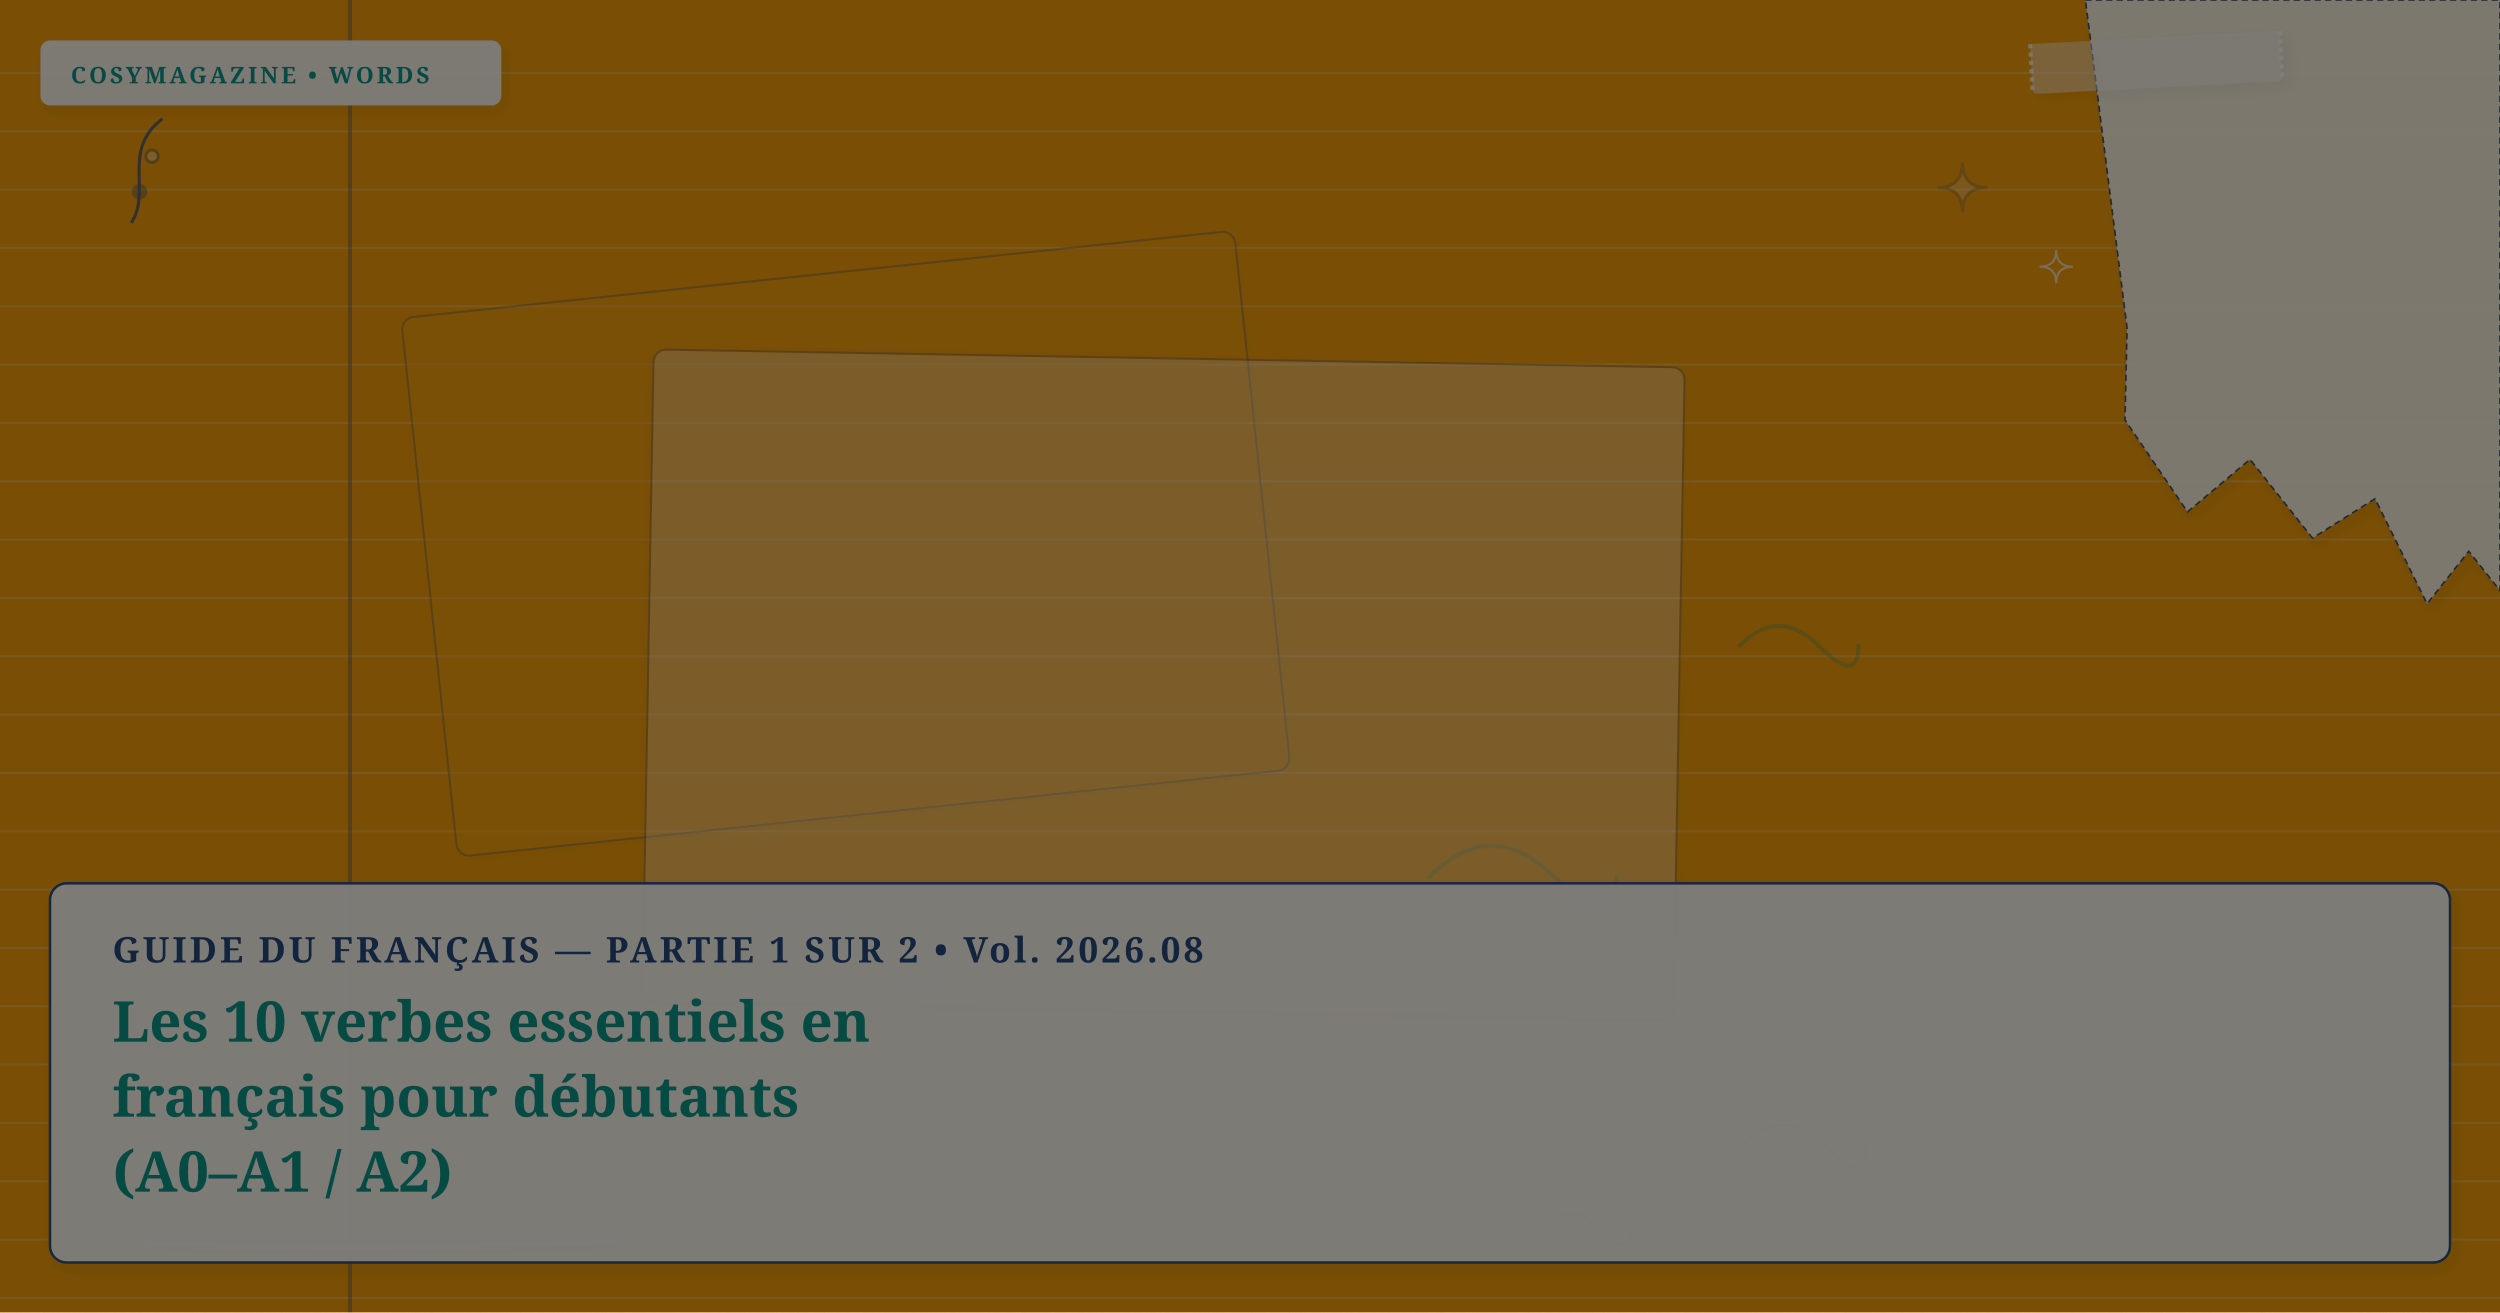
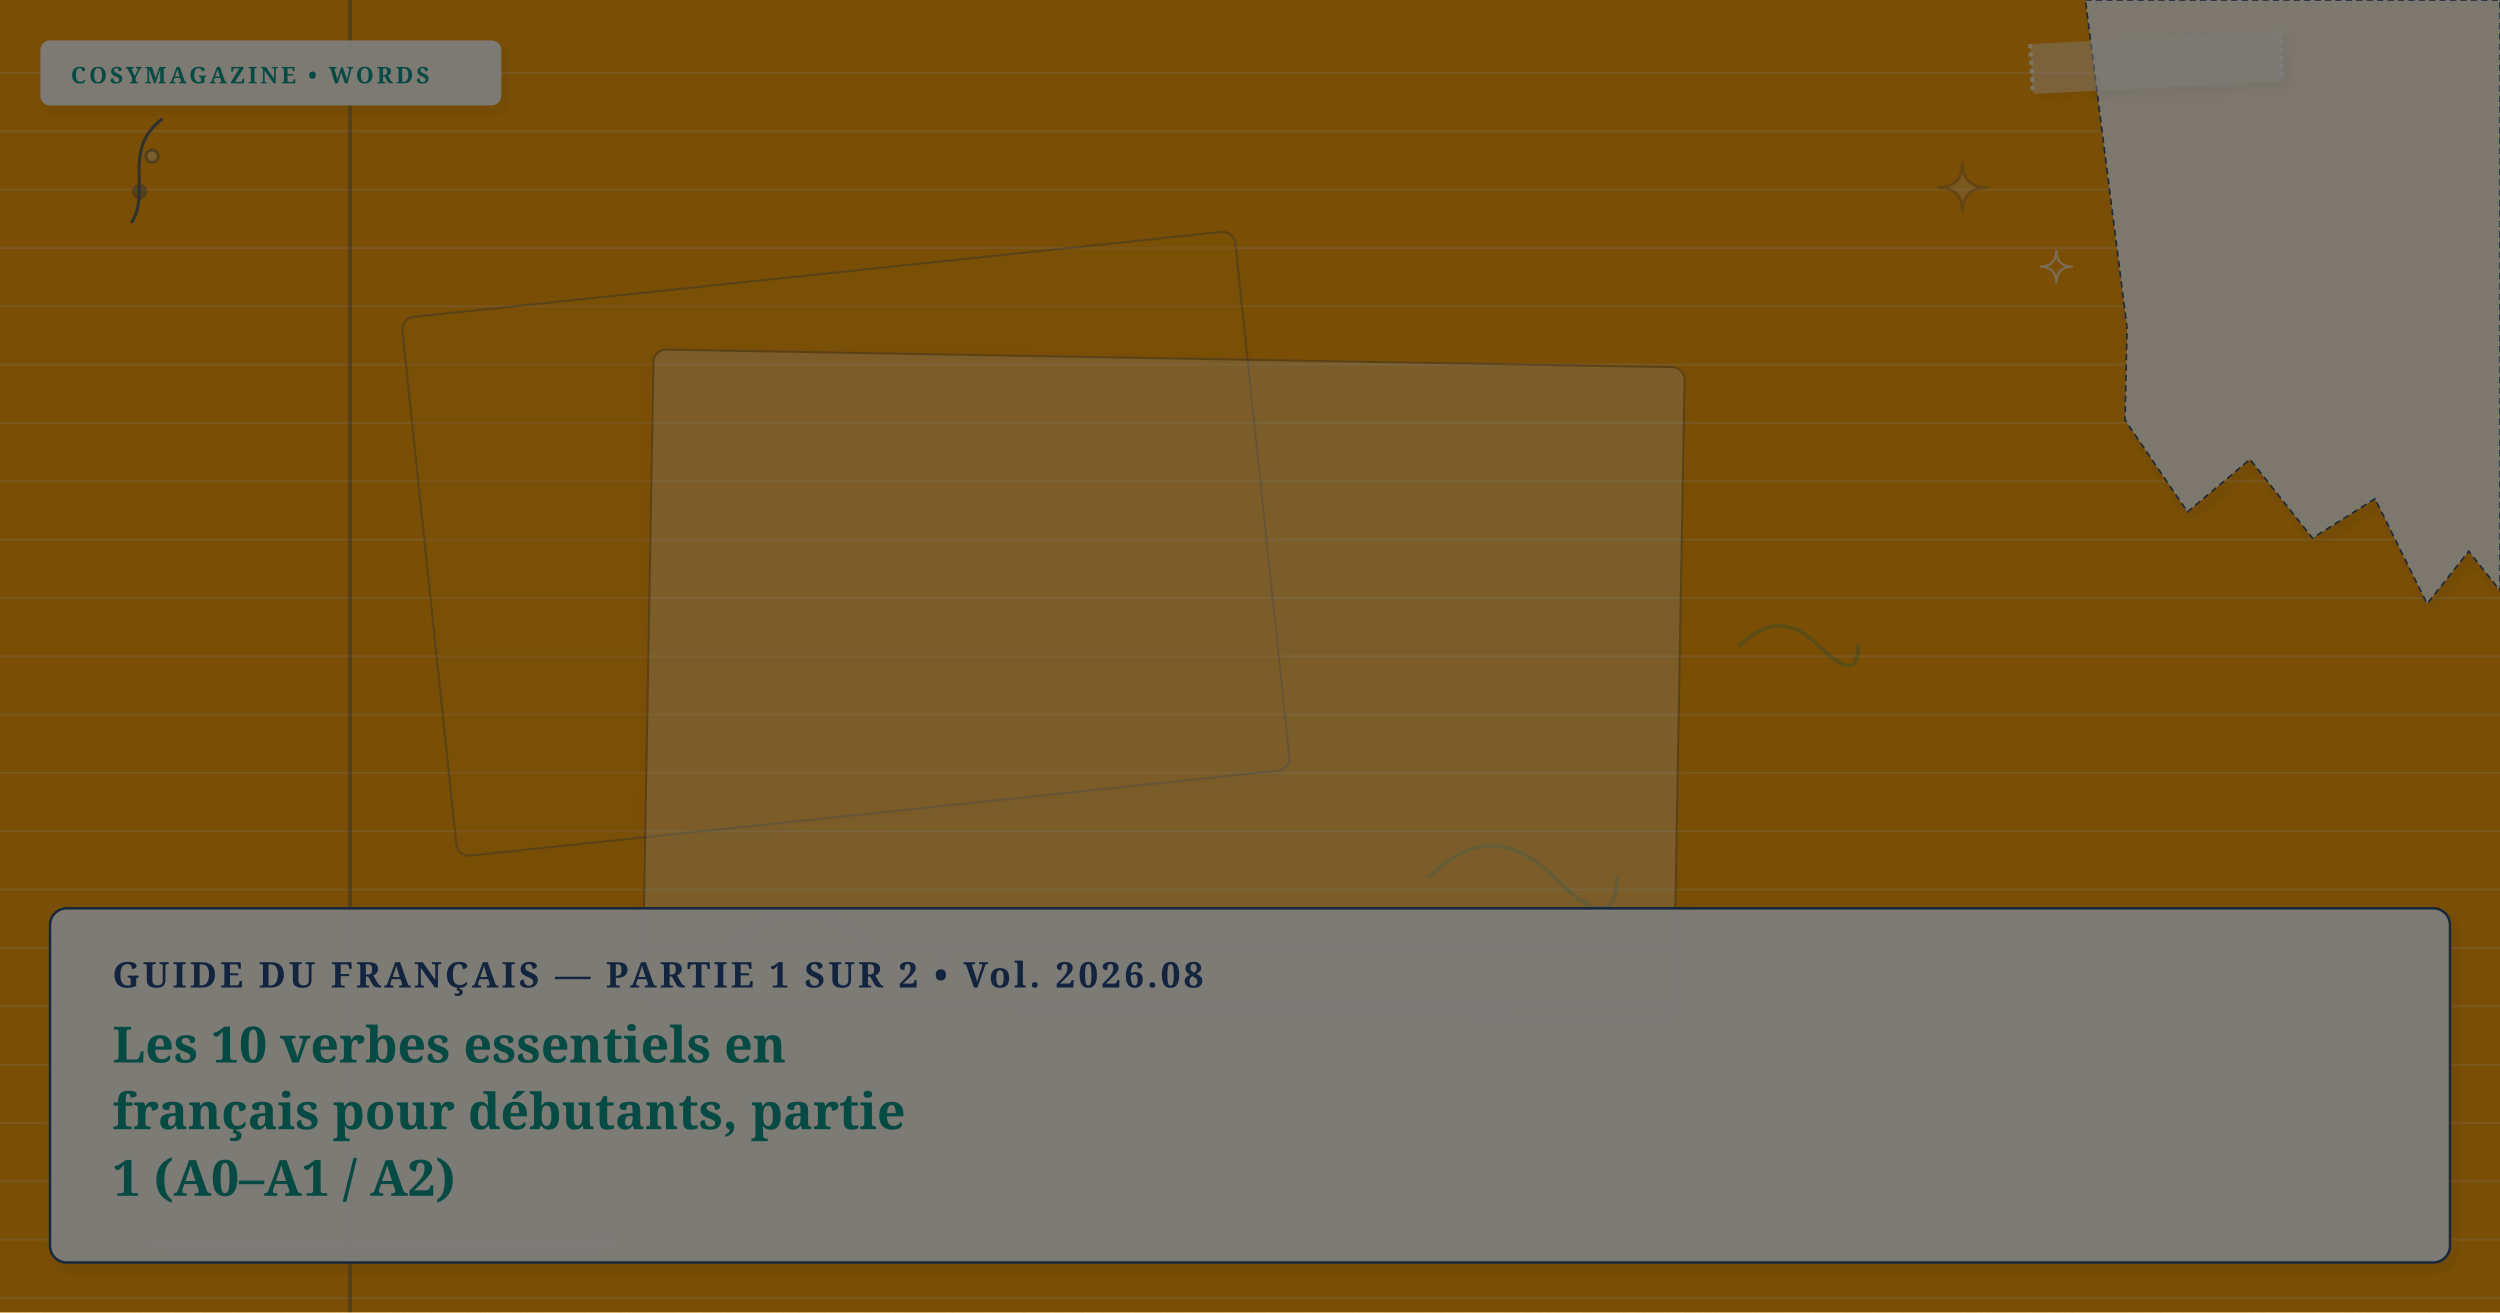
<svg xmlns="http://www.w3.org/2000/svg" viewBox="0 0 1200 630" width="100%" height="100%" preserveAspectRatio="xMidYMid slice" class="cosy-cover-art" data-motif="notebook-handwritten" data-seed="top-10-verbs-fr" data-lang="fr">
  <defs>
    <filter id="soft-shadow" x="-20%" y="-20%" width="140%" height="140%">
      <feDropShadow dx="2" dy="3" stdDeviation="3" flood-color="#3C281E" flood-opacity="0.10" />
    </filter>
    <filter id="paper-grain" x="0%" y="0%" width="100%" height="100%">
      <feTurbulence type="fractalNoise" baseFrequency="0.65" numOctaves="3" result="noise" />
      <feColorMatrix type="saturate" values="0" />
      <feComponentTransfer>
        <feFuncA type="linear" slope="0.05" />
      </feComponentTransfer>
      <feBlend mode="multiply" in="SourceGraphic" result="blend" />
    </filter>
  </defs>
  <style>
        @media (prefers-reduced-motion: reduce) {
          .cosy-cover-art * { animation: none !important; transition: none !important; }
        }
      </style>
  <rect width="1200" height="630" fill="#f59e0b" />
  <line x1="0" y1="35" x2="1200" y2="35" stroke="#faf7f2" stroke-width="1" opacity="0.22" />
  <line x1="0" y1="63" x2="1200" y2="63" stroke="#faf7f2" stroke-width="1" opacity="0.22" />
  <line x1="0" y1="91" x2="1200" y2="91" stroke="#faf7f2" stroke-width="1" opacity="0.22" />
  <line x1="0" y1="119" x2="1200" y2="119" stroke="#faf7f2" stroke-width="1" opacity="0.22" />
  <line x1="0" y1="147" x2="1200" y2="147" stroke="#faf7f2" stroke-width="1" opacity="0.22" />
  <line x1="0" y1="175" x2="1200" y2="175" stroke="#faf7f2" stroke-width="1" opacity="0.22" />
  <line x1="0" y1="203" x2="1200" y2="203" stroke="#faf7f2" stroke-width="1" opacity="0.22" />
  <line x1="0" y1="231" x2="1200" y2="231" stroke="#faf7f2" stroke-width="1" opacity="0.22" />
  <line x1="0" y1="259" x2="1200" y2="259" stroke="#faf7f2" stroke-width="1" opacity="0.22" />
  <line x1="0" y1="287" x2="1200" y2="287" stroke="#faf7f2" stroke-width="1" opacity="0.22" />
  <line x1="0" y1="315" x2="1200" y2="315" stroke="#faf7f2" stroke-width="1" opacity="0.22" />
  <line x1="0" y1="343" x2="1200" y2="343" stroke="#faf7f2" stroke-width="1" opacity="0.22" />
  <line x1="0" y1="371" x2="1200" y2="371" stroke="#faf7f2" stroke-width="1" opacity="0.22" />
  <line x1="0" y1="399" x2="1200" y2="399" stroke="#faf7f2" stroke-width="1" opacity="0.22" />
  <line x1="0" y1="427" x2="1200" y2="427" stroke="#faf7f2" stroke-width="1" opacity="0.22" />
  <line x1="0" y1="455" x2="1200" y2="455" stroke="#faf7f2" stroke-width="1" opacity="0.22" />
  <line x1="0" y1="483" x2="1200" y2="483" stroke="#faf7f2" stroke-width="1" opacity="0.22" />
  <line x1="0" y1="511" x2="1200" y2="511" stroke="#faf7f2" stroke-width="1" opacity="0.22" />
  <line x1="0" y1="539" x2="1200" y2="539" stroke="#faf7f2" stroke-width="1" opacity="0.22" />
  <line x1="0" y1="567" x2="1200" y2="567" stroke="#faf7f2" stroke-width="1" opacity="0.22" />
  <line x1="0" y1="595" x2="1200" y2="595" stroke="#faf7f2" stroke-width="1" opacity="0.22" />
  <line x1="0" y1="623" x2="1200" y2="623" stroke="#faf7f2" stroke-width="1" opacity="0.22" />
  <line x1="168" y1="0" x2="168" y2="630" stroke="#274B7D" stroke-width="2" opacity="0.35" />
  <path d="M 686 421 Q 716 391 746 421 T 776 421" fill="none" stroke="#0d9488" stroke-width="2" stroke-linecap="round" opacity="0.25" />
  <path d="M 835 310 Q 854 291 873 310 T 892 310" fill="none" stroke="#0d9488" stroke-width="2" stroke-linecap="round" opacity="0.25" />
  <path d="M 836 550 Q 856 530 876 550 T 896 550" fill="none" stroke="#0d9488" stroke-width="2" stroke-linecap="round" opacity="0.25" />
  <path d="M 351 455 Q 385 421 419 455 T 453 455" fill="none" stroke="#0d9488" stroke-width="2" stroke-linecap="round" opacity="0.25" />
  <path d="M 738 590 Q 753 575 768 590 T 783 590" fill="none" stroke="#0d9488" stroke-width="2" stroke-linecap="round" opacity="0.25" />
  <g transform="rotate(-6 406 261)">
    <rect x="205" y="131" width="402" height="260" rx="6" fill="#f59e0b" opacity="0.3" stroke="#274B7D" stroke-width="1" filter="url(#soft-shadow)" />
  </g>
  <g transform="rotate(1 558.5 328.5)">
    <rect x="311" y="172" width="495" height="313" rx="6" fill="#FFFFFF" opacity="0.3" stroke="#274B7D" stroke-width="1" filter="url(#soft-shadow)" />
  </g>
  <g class="cover-torn-paper" filter="url(#soft-shadow)">
    <polygon points="1001,0 1200,0 1200,283.5 1185,264.6 1165,289.8 1140,239.4 1110,258.3 1080,220.5 1050,245.7 1020,201.6 1021,157.5 1001,0" fill="#FCF9F2" opacity="0.9" stroke="#274B7D" stroke-width="0.8" stroke-dasharray="3 2" />
  </g>
  <g transform="rotate(-3 1035 30)" filter="url(#soft-shadow)">
    <rect x="975" y="18" width="120" height="24" rx="2" fill="#faf7f2" opacity="0.45" />
    <line x1="975" y1="18" x2="975" y2="42" stroke="#FFFFFF" stroke-width="2" stroke-dasharray="2 2" opacity="0.7" />
    <line x1="1095" y1="18" x2="1095" y2="42" stroke="#FFFFFF" stroke-width="2" stroke-dasharray="2 2" opacity="0.7" />
  </g>
  <g class="cover-tiny-doodles" stroke="#274B7D" stroke-width="1.5" fill="none" opacity="0.7">
    <path d="M 942 78 Q 942 90 954 90 Q 942 90 942 102 Q 942 90 930 90 Q 942 90 942 78 Z" fill="#faf7f2" opacity="0.3" />
    <path d="M 987 120 Q 987 128 995 128 Q 987 128 987 136 Q 987 128 979 128 Q 987 128 987 120 Z" stroke="#faf7f2" stroke-width="1" />
    <path d="M 63 107 C 73 92, 58 72, 78 57" />
    <circle cx="67" cy="92" r="3" fill="#274B7D" opacity="0.5" />
    <circle cx="73" cy="75" r="3" fill="#faf7f2" opacity="0.5" />
  </g>
  <g class="cover-sketchy-underline">
    <path d="M 72 597 Q 183 600 294 596" stroke="#faf7f2" stroke-width="2.5" stroke-linecap="round" fill="none" opacity="0.75" />
    <path d="M 82 600 Q 183 603 284 599" stroke="#274B7D" stroke-width="1.5" stroke-linecap="round" fill="none" opacity="0.5" />
  </g>
  <g class="cover-masthead-label" filter="url(#soft-shadow)">
    <rect x="20" y="20" width="220" height="30" rx="4" fill="#FCF9F2" opacity="0.95" stroke="#faf7f2" stroke-width="1.2" />
    <text x="34" y="40" fill="#0d9488" font-family="Fraunces, 'Lora', Georgia, serif" font-size="11" font-weight="bold" letter-spacing="1.4">COSYMAGAZINE • WORDS</text>
  </g>
  <g class="cover-text-overlay" filter="url(#soft-shadow)">
-     <rect class="cover-overlay-box" x="24" y="424" width="1152" height="182" rx="8" fill="#FCF9F2" opacity="0.96" stroke="#274B7D" stroke-width="1.2" />
-     <text x="54" y="462" fill="#274B7D" font-family="Fraunces, 'Lora', Georgia, serif" font-size="17" font-weight="bold" letter-spacing="1.5">GUIDE DU FRANÇAIS — PARTIE 1 SUR 2 • Vol. 2026.08</text>
-     <text x="54" y="500" fill="#0d9488" font-family="Fraunces, 'Lora', Georgia, serif" font-size="27" font-weight="bold">Les 10 verbes essentiels en</text>
-     <text x="54" y="536" fill="#0d9488" font-family="Fraunces, 'Lora', Georgia, serif" font-size="27" font-weight="bold">français pour débutants</text>
-     <text x="54" y="572" fill="#0d9488" font-family="Fraunces, 'Lora', Georgia, serif" font-size="27" font-weight="bold">(A0–A1 / A2)</text>
+     <rect class="cover-overlay-box" x="24" y="436" width="1152" height="170" rx="8" fill="#FCF9F2" opacity="0.96" stroke="#274B7D" stroke-width="1.2" />
+     <text x="54" y="474" fill="#274B7D" font-family="Fraunces, 'Lora', Georgia, serif" font-size="17" font-weight="bold" letter-spacing="1.5">GUIDE DU FRANÇAIS — PARTIE 1 SUR 2 • Vol. 2026.08</text>
+     <text x="54" y="510" fill="#0d9488" font-family="Fraunces, 'Lora', Georgia, serif" font-size="24" font-weight="bold">Les 10 verbes essentiels en</text>
+     <text x="54" y="542" fill="#0d9488" font-family="Fraunces, 'Lora', Georgia, serif" font-size="24" font-weight="bold">français pour débutants, partie</text>
+     <text x="54" y="574" fill="#0d9488" font-family="Fraunces, 'Lora', Georgia, serif" font-size="24" font-weight="bold">1 (A0–A1 / A2)</text>
  </g>
  <rect width="1200" height="630" filter="url(#paper-grain)" opacity="0.5" pointer-events="none" />
</svg>
